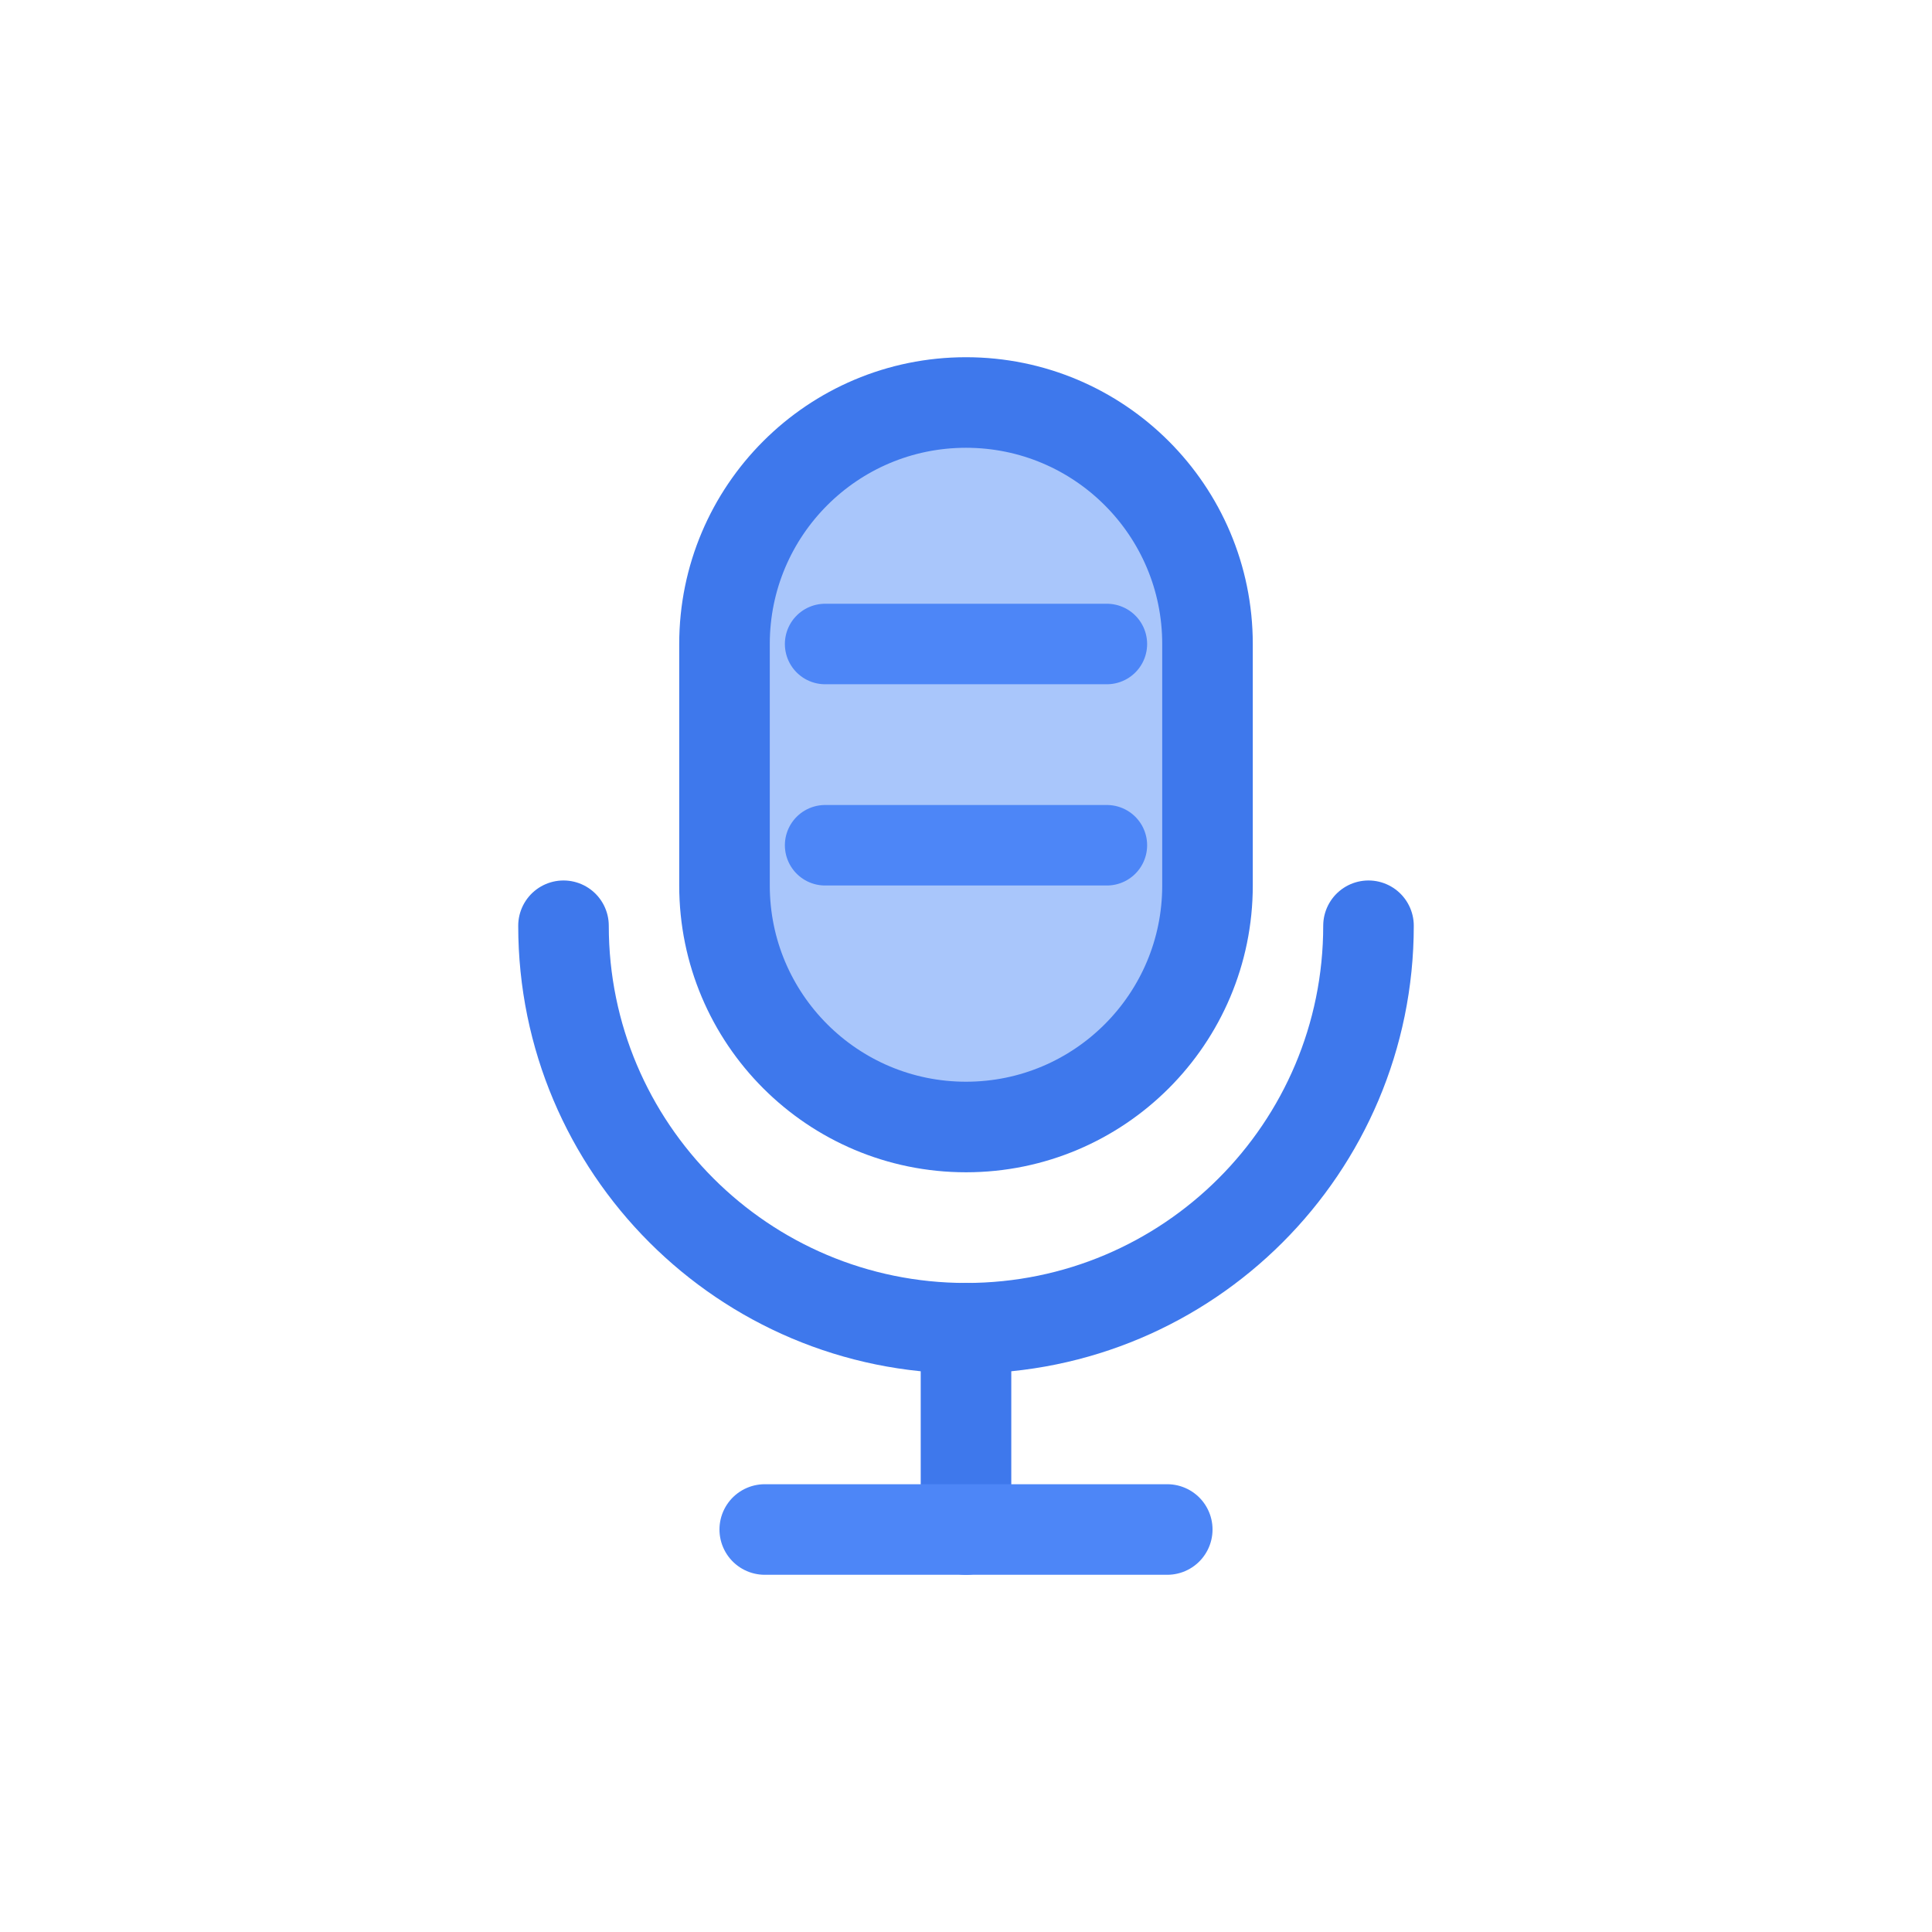
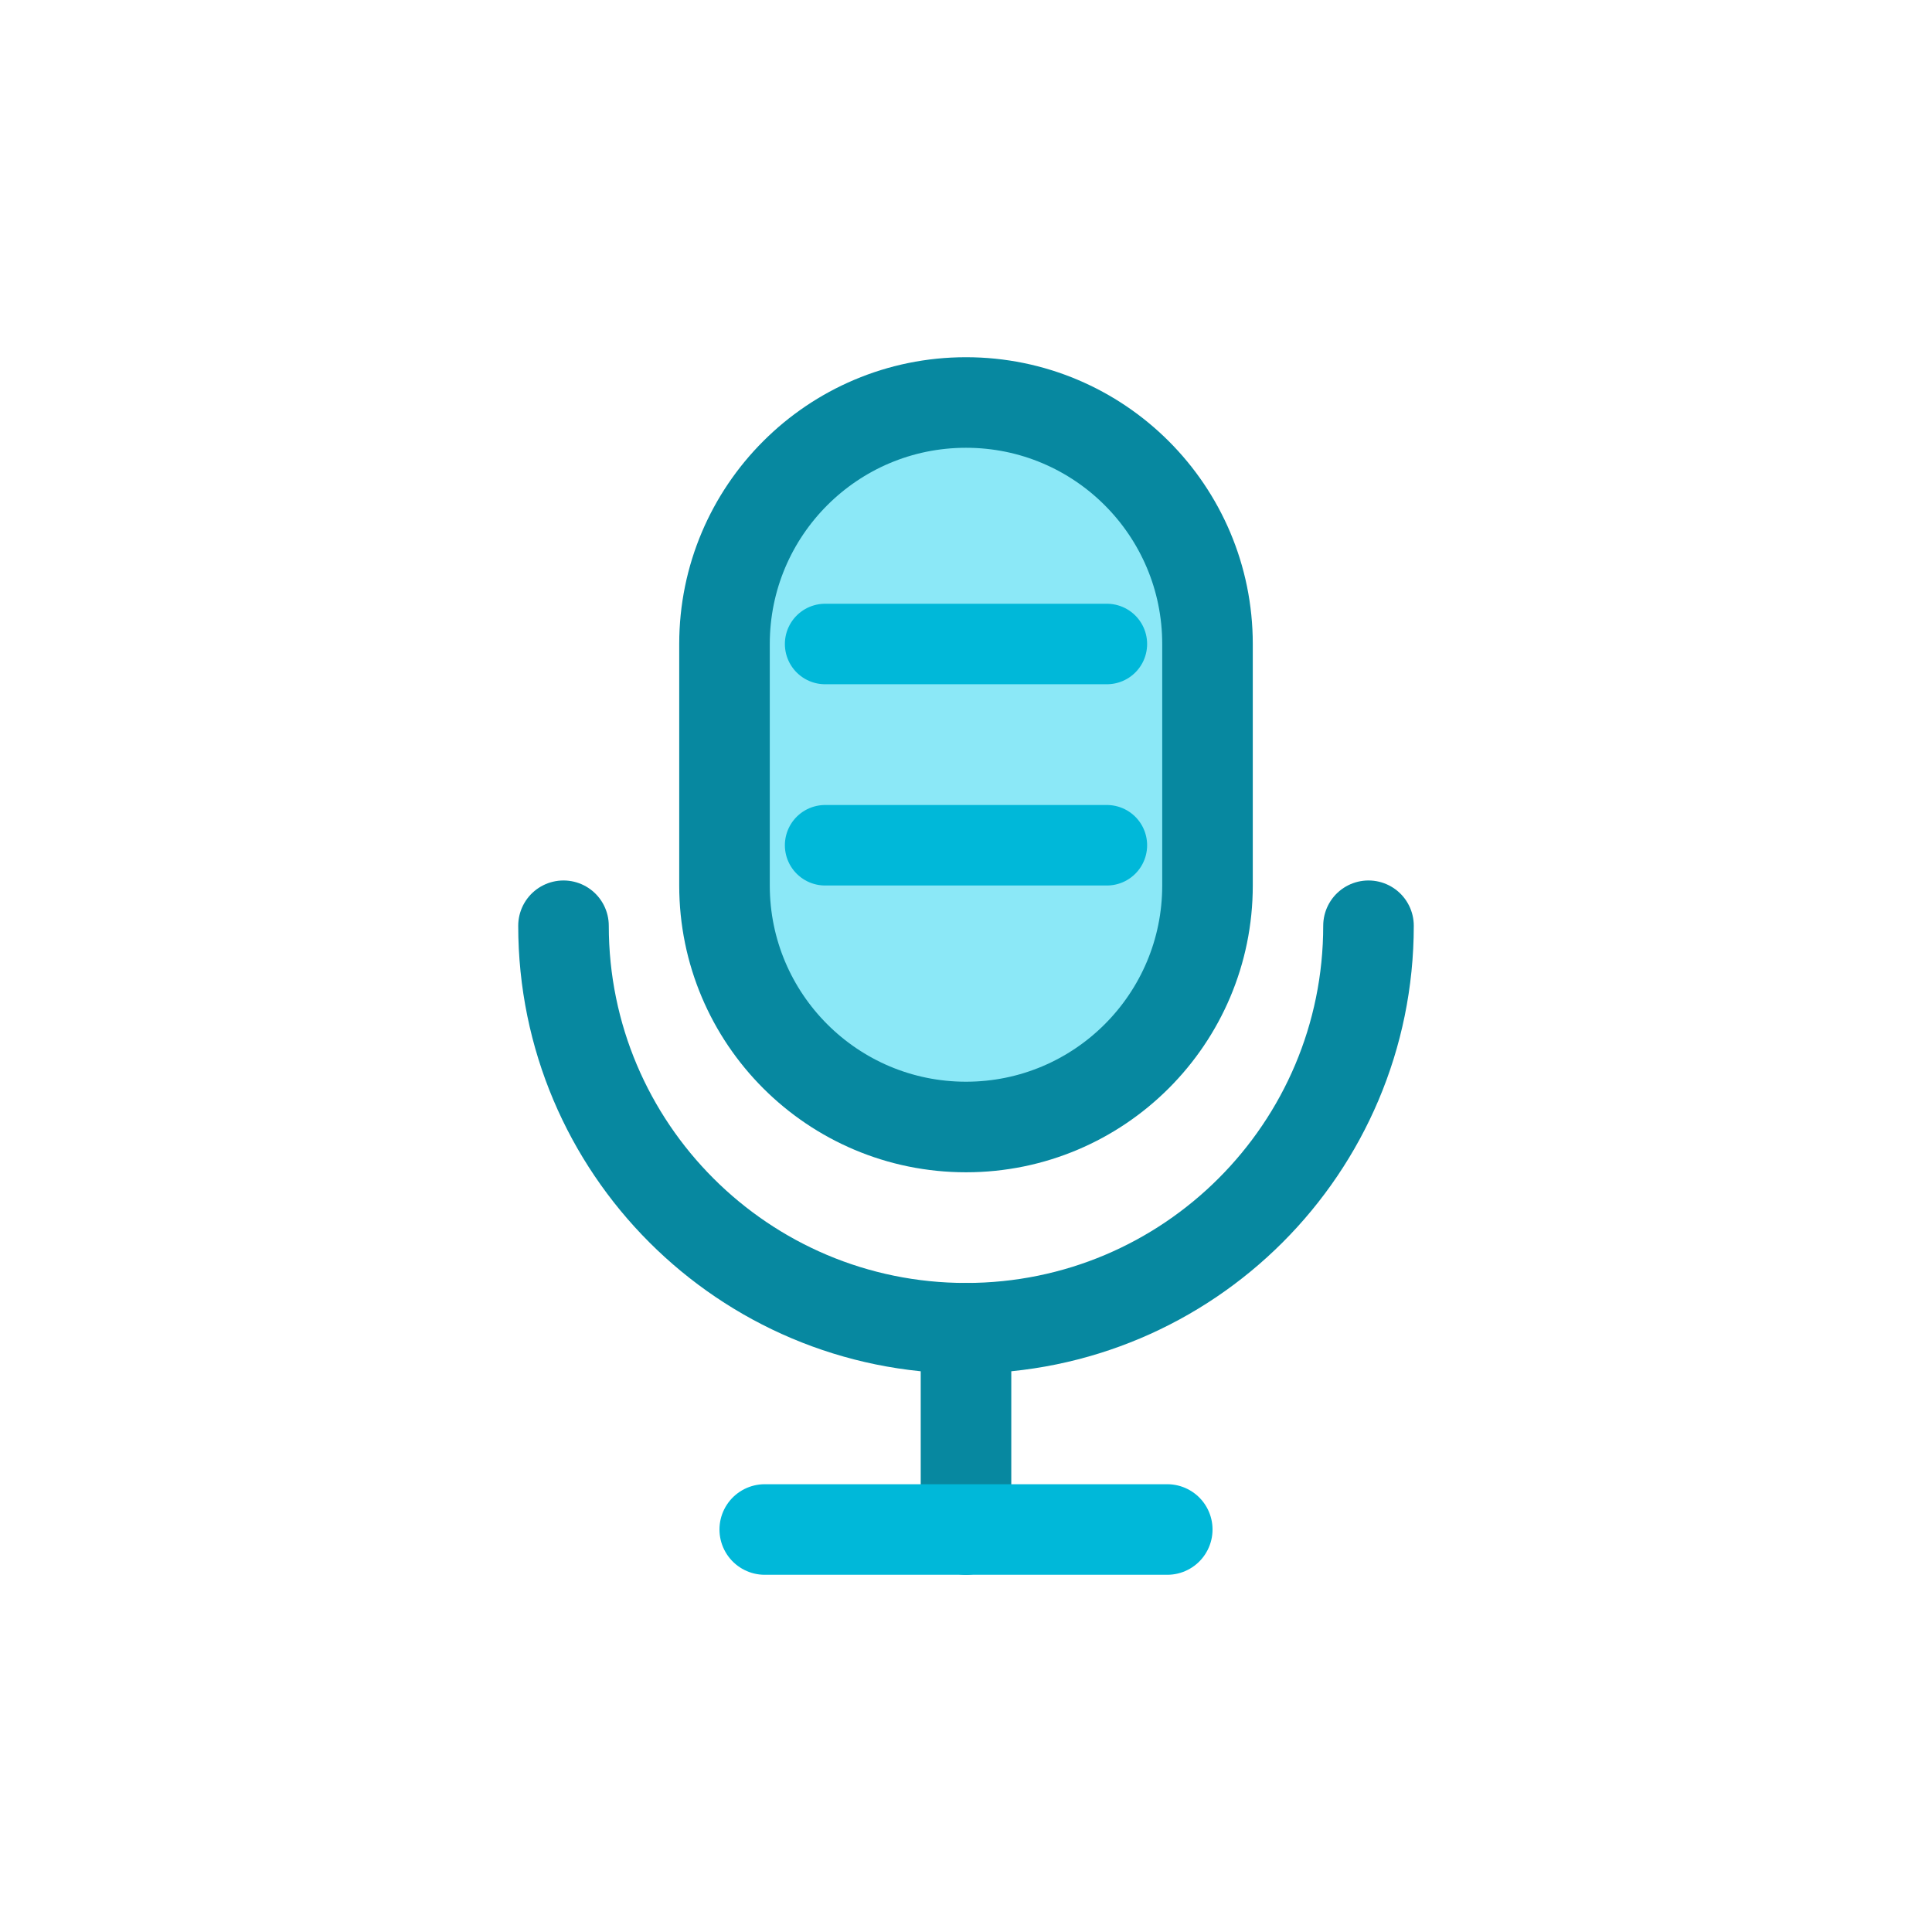
<svg xmlns="http://www.w3.org/2000/svg" width="96" height="96" viewBox="0 0 96 96" fill="none">
-   <rect x="36" y="20" width="24" height="36" rx="12" fill="#A9C6FB" stroke="#3E78EC" stroke-width="4.5" />
-   <path d="M28 46C28 57.046 36.954 66 48 66C59.046 66 68 57.046 68 46" stroke="#3E78EC" stroke-width="4.5" stroke-linecap="round" />
-   <path d="M48 66V76" stroke="#3E78EC" stroke-width="4.5" stroke-linecap="round" />
-   <path d="M38 76H58" stroke="#4D86F7" stroke-width="4.5" stroke-linecap="round" />
-   <path d="M41 32H55" stroke="#4D86F7" stroke-width="4" stroke-linecap="round" />
-   <path d="M41 42H55" stroke="#4D86F7" stroke-width="4" stroke-linecap="round" />
+   <rect x="36" y="20" width="24" height="36" rx="12" fill="#8BE8F7" stroke="#0788A0" stroke-width="4.5" />
+   <path d="M28 46C28 57.046 36.954 66 48 66C59.046 66 68 57.046 68 46" stroke="#0788A0" stroke-width="4.5" stroke-linecap="round" />
+   <path d="M48 66V76" stroke="#0788A0" stroke-width="4.5" stroke-linecap="round" />
+   <path d="M38 76H58" stroke="#00B8D9" stroke-width="4.5" stroke-linecap="round" />
+   <path d="M41 32H55" stroke="#00B8D9" stroke-width="4" stroke-linecap="round" />
+   <path d="M41 42H55" stroke="#00B8D9" stroke-width="4" stroke-linecap="round" />
</svg>
